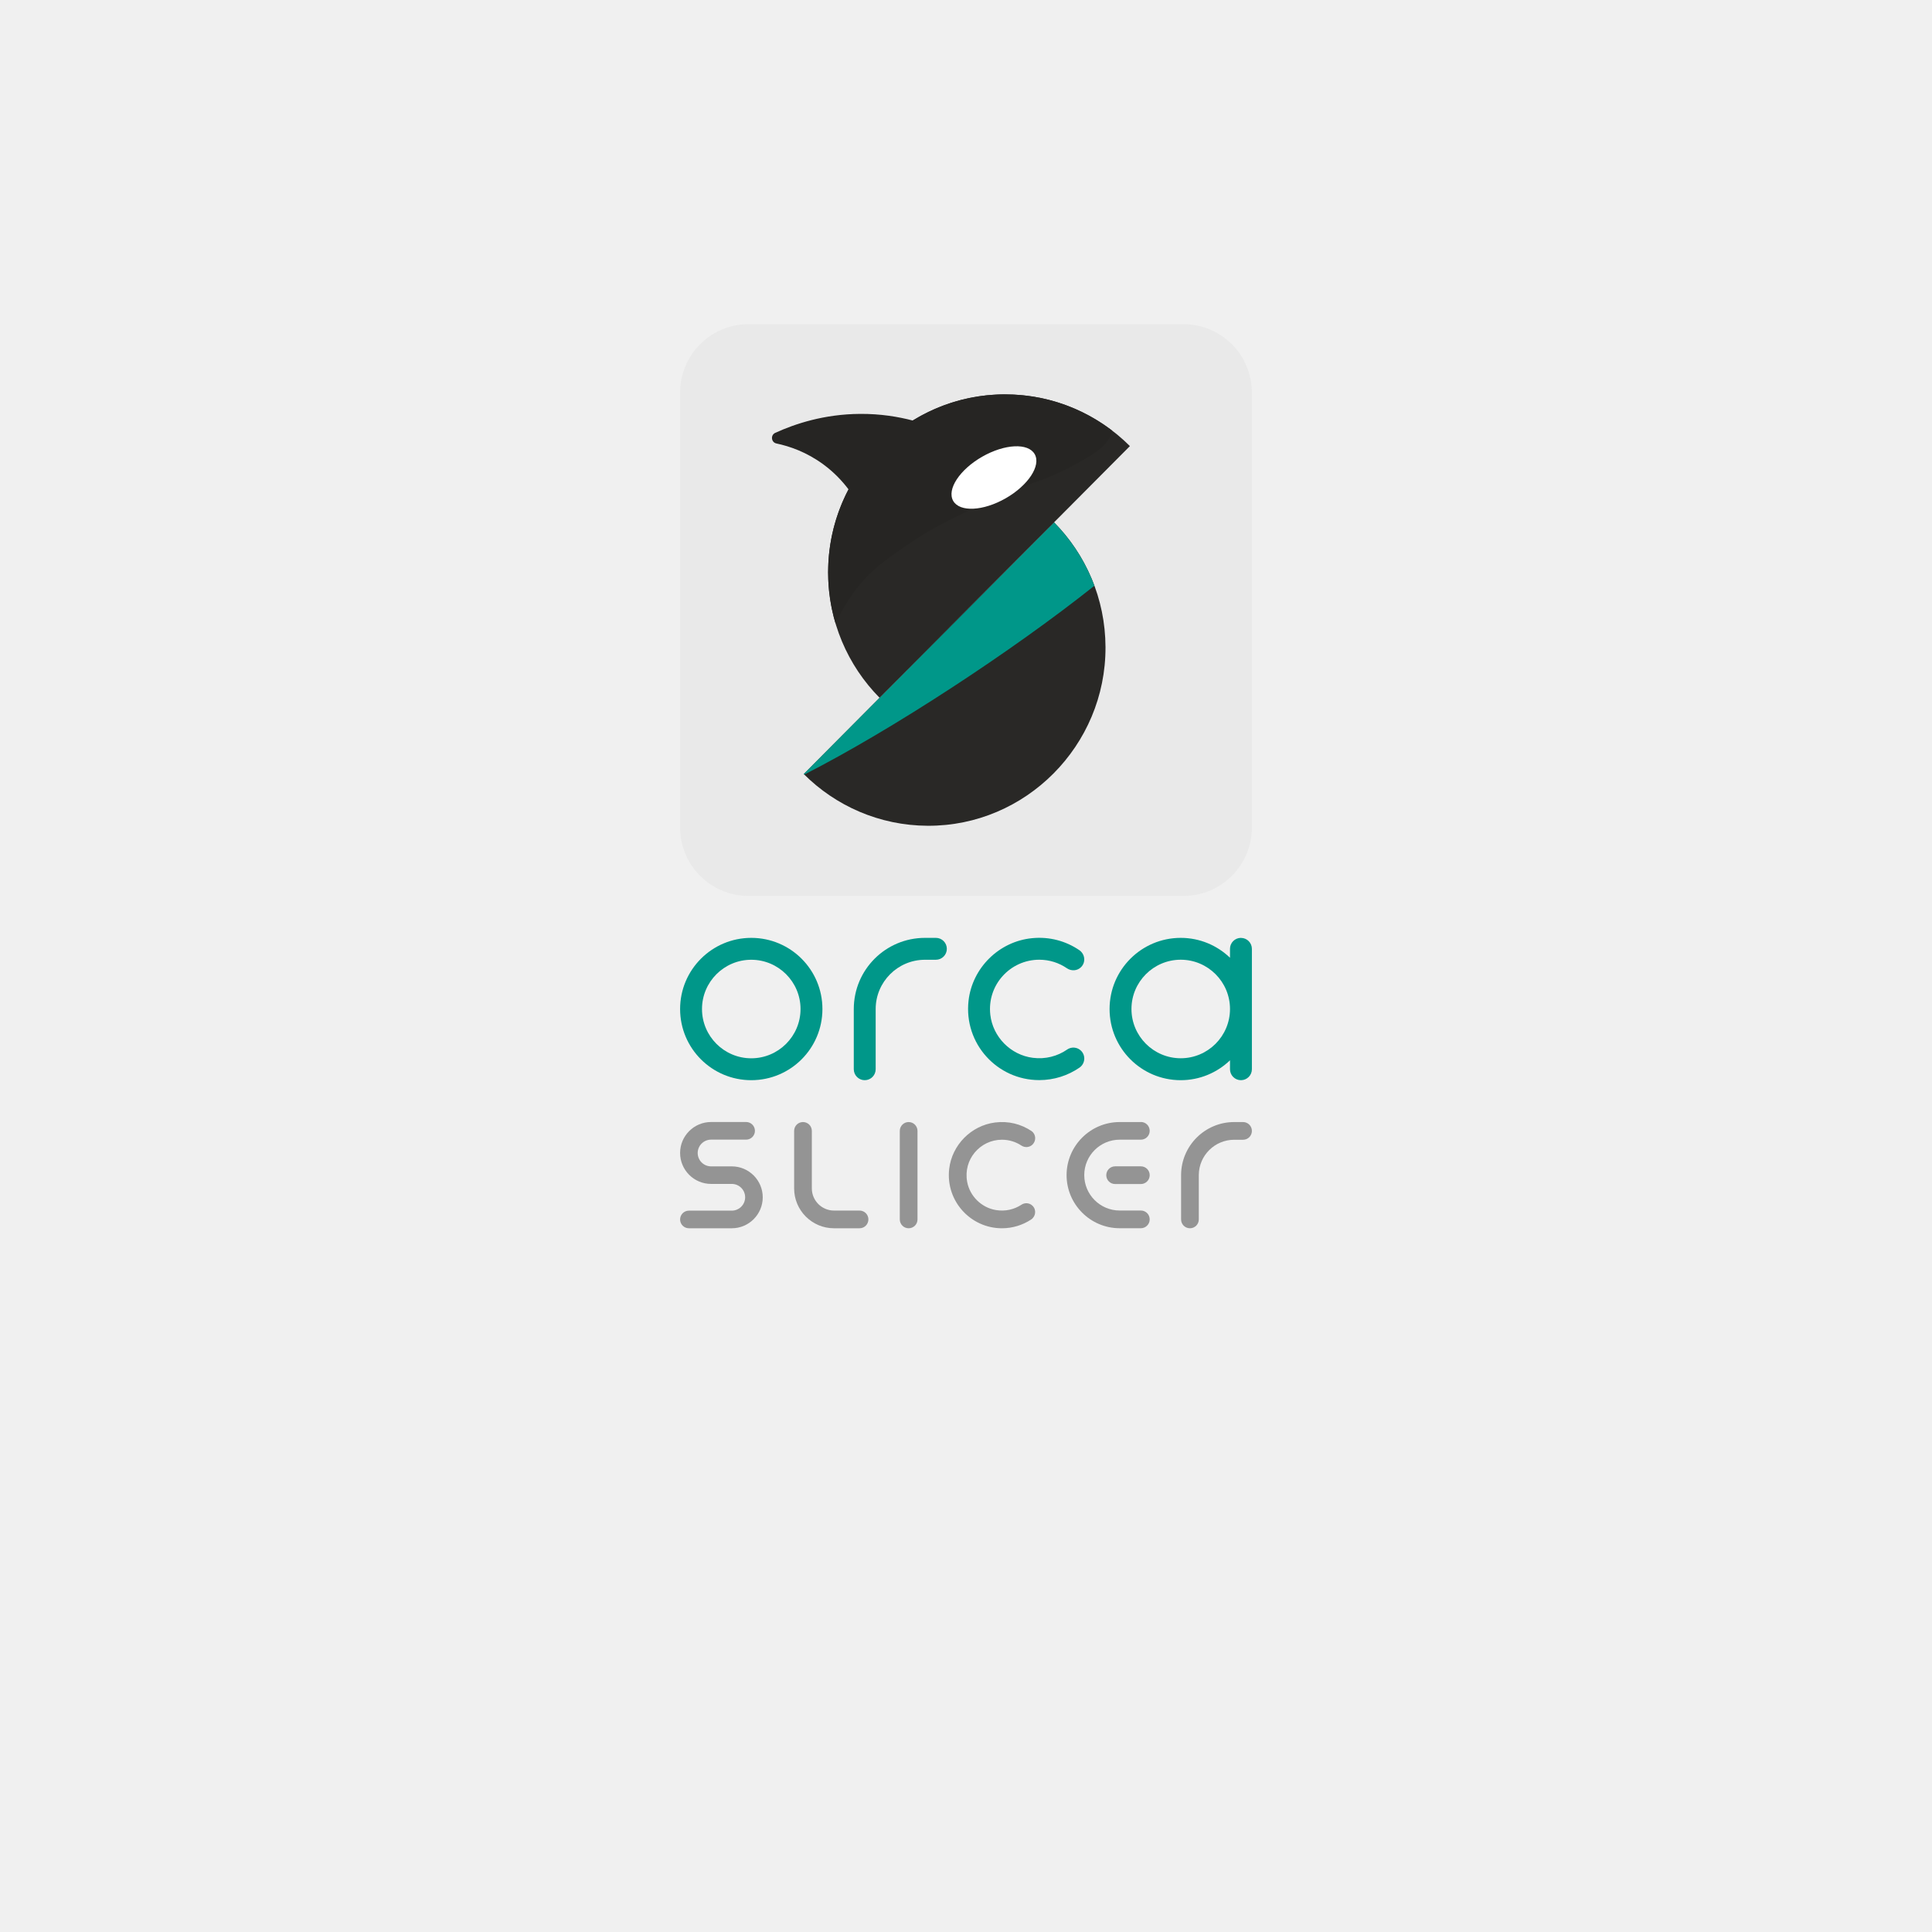
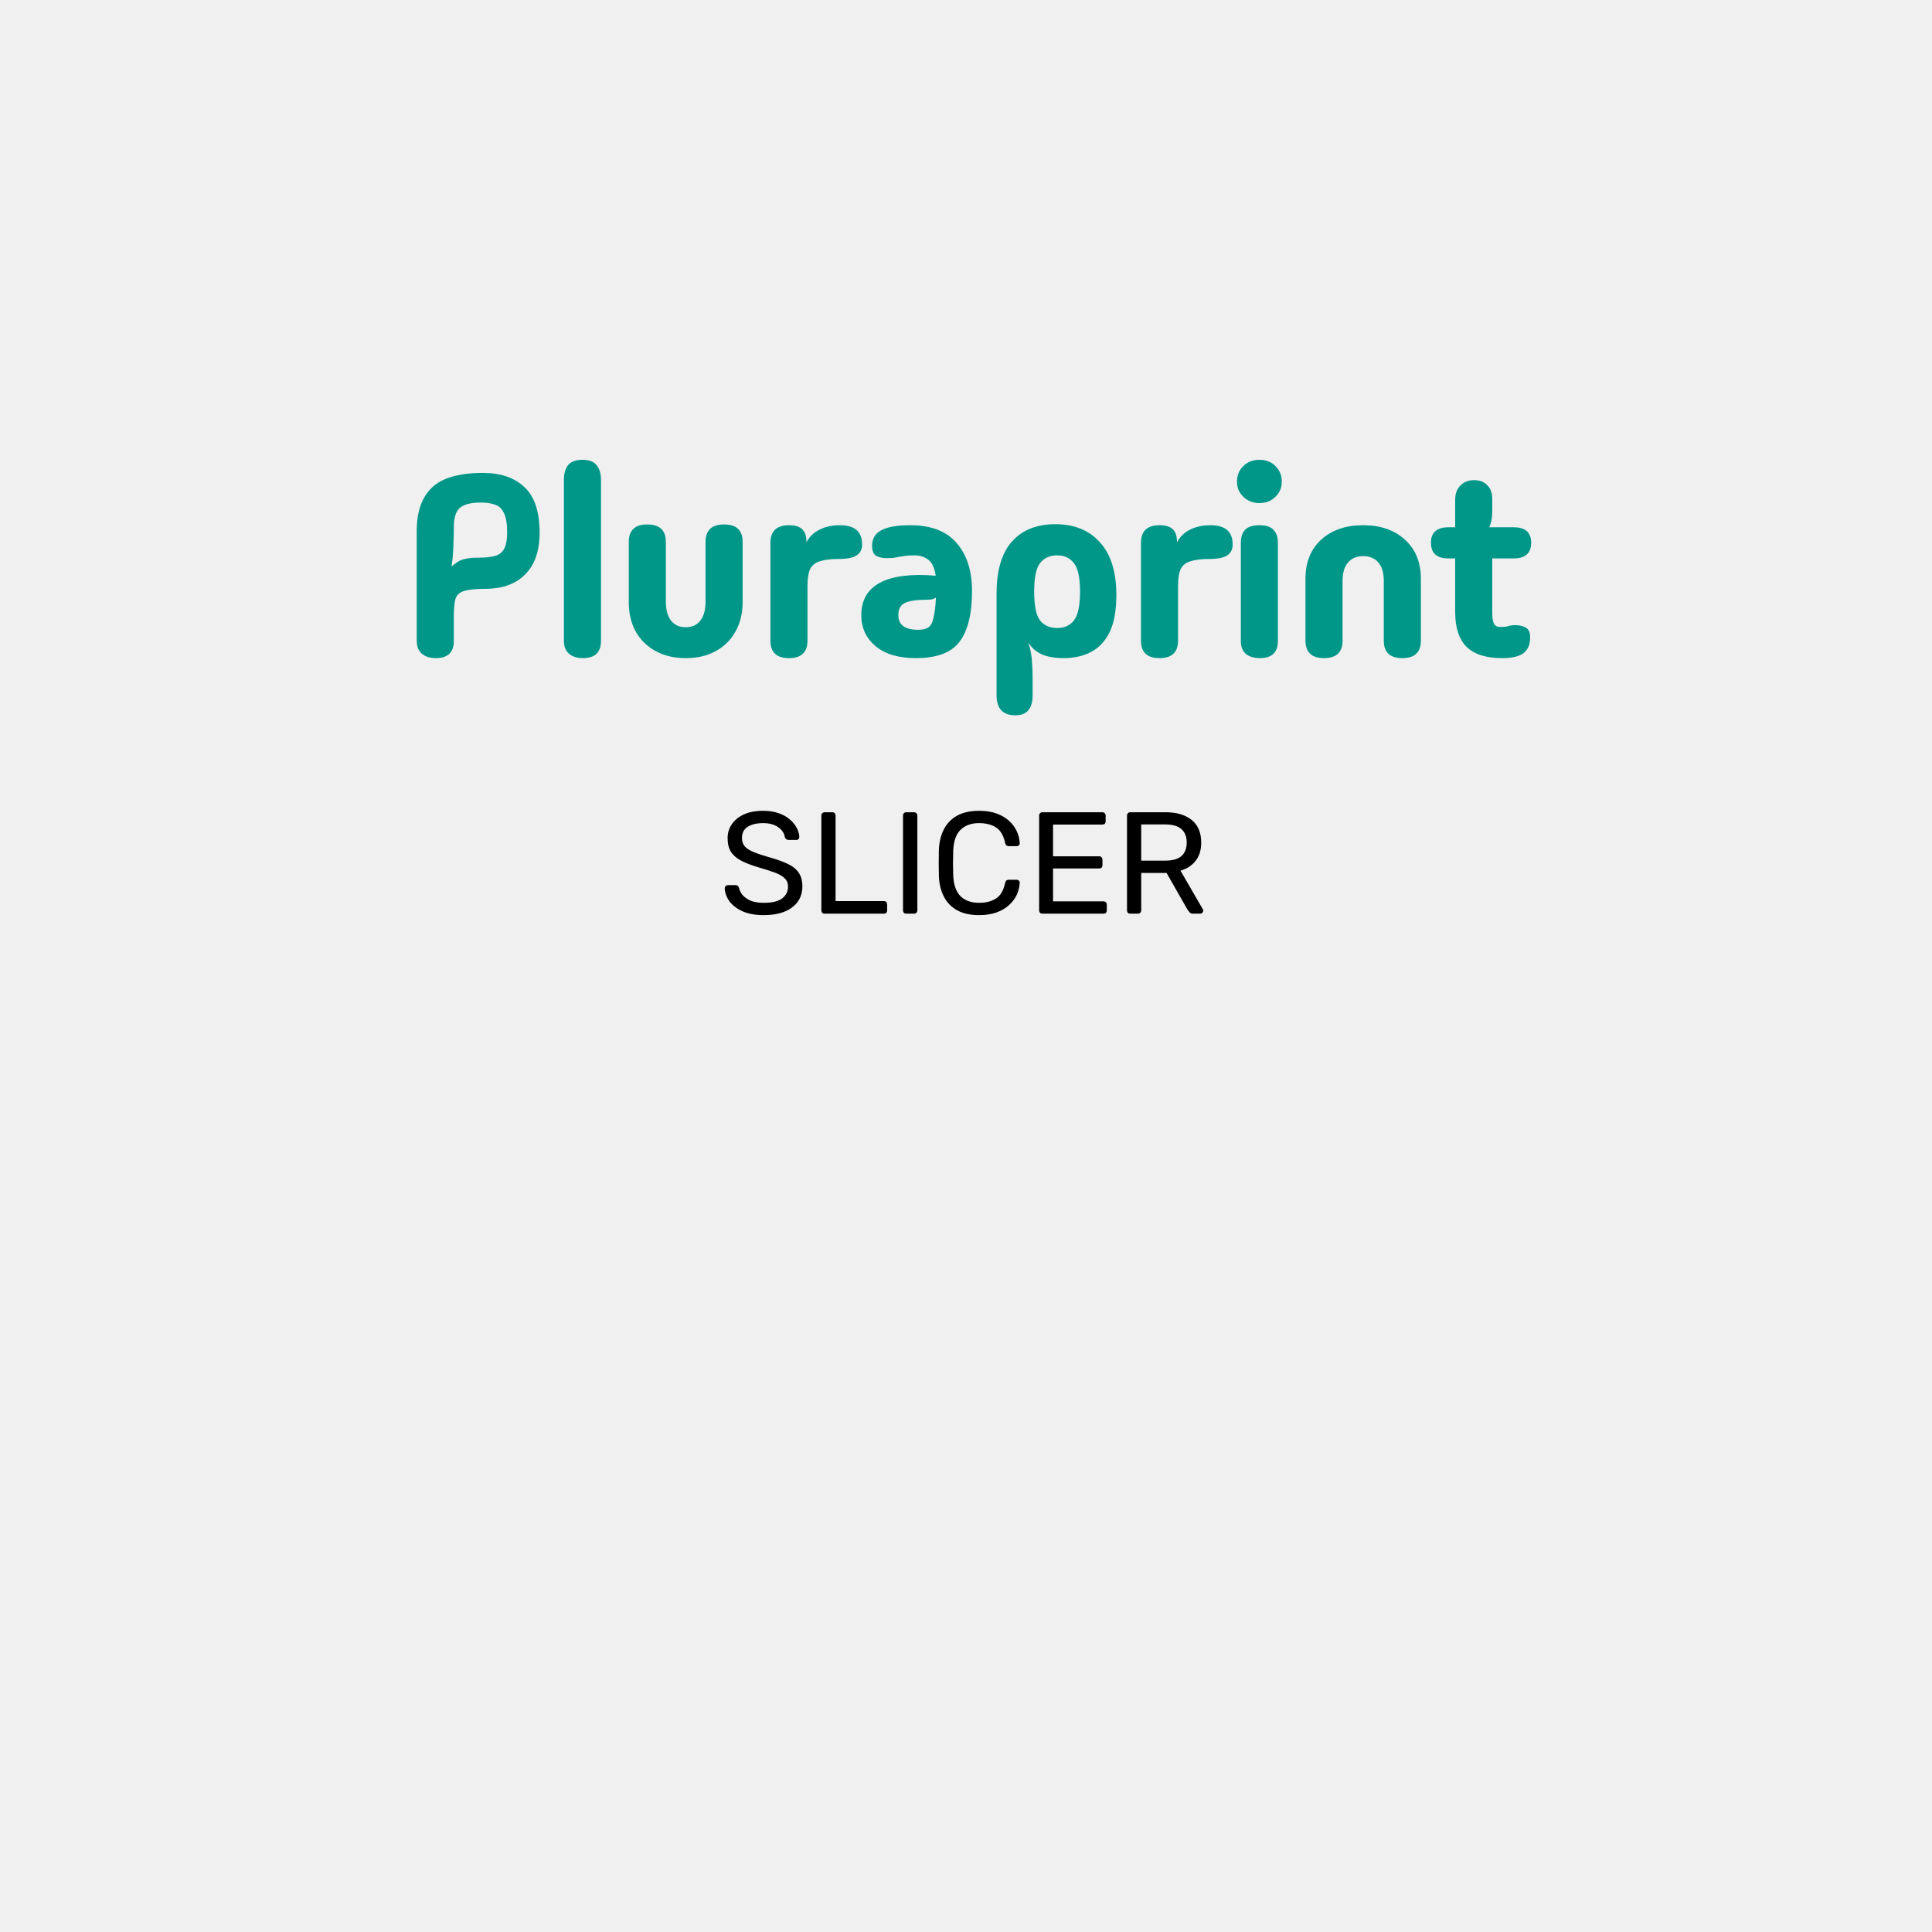
- <svg xmlns="http://www.w3.org/2000/svg" id="a" width="480" height="480" viewBox="0 0 480 480">
-   <g id="b">
-     <g id="c">
-       <rect x="168.97" y="80.54" width="142.05" height="142.05" rx="17" ry="17" style="fill:#e9e9e9;" />
-     </g>
-   </g>
-   <g id="d">
-     <path id="e" d="M199.69,192.31c7.91,7.9,18.79,12.8,30.81,12.85,24.33.1,44.25-19.93,44.16-44.4-.05-12.09-4.92-23.03-12.78-30.98l-62.19,62.53Z" style="fill:#292826;" />
-   </g>
-   <g id="f">
-     <path id="g" d="M261.88,129.78l-62.19,62.53s.09.09.13.13c21.79-11.11,51.62-30.64,72.08-46.91-2.21-5.96-5.66-11.32-10.03-15.75" style="fill:#009789;" />
-   </g>
-   <g id="h">
-     <path id="i" d="M249.72,97.98c-24.29,0-43.97,19.8-43.97,44.22,0,12.16,4.88,23.17,12.78,31.16l62.19-62.53c-7.95-7.94-18.9-12.85-30.99-12.85" style="fill:#292826;" />
-   </g>
-   <g id="j">
-     <path id="k" d="M249.72,97.98c-8.41,0-16.27,2.38-22.95,6.5-3.58-.94-8.02-1.69-13.12-1.65-8.89.06-16.12,2.46-21.04,4.71-1.22.56-1.02,2.37.29,2.64,3.23.68,7.49,2.12,11.7,5.23,2.66,1.96,4.68,4.14,6.21,6.17-3.23,6.16-5.07,13.17-5.07,20.62,0,4.44.65,8.73,1.87,12.78,1.86-4.12,3.81-6.88,4.44-7.74,4.04-5.55,8.31-8.44,14.62-12.7,4.65-3.14,11.1-6.83,29.65-14.45,0,0,5.8-1.63,13.58-6.26,3.1-1.84,5.46-3.58,6.21-6.31.05-.19.1-.38.14-.57-7.38-5.62-16.57-8.96-26.53-8.96" style="fill:#262523;" />
-   </g>
-   <g id="l">
-     <path id="m" d="M257.07,112.84c1.61,2.85-1.62,7.76-7.21,10.96-5.6,3.2-11.44,3.48-13.05.63-1.61-2.85,1.62-7.76,7.21-10.96,5.6-3.2,11.44-3.48,13.05-.63" style="fill:#fff;" />
-   </g>
-   <path d="M225.75,278.77c-1.21,0-2.2.98-2.2,2.2v21.99c0,1.21.98,2.2,2.2,2.2s2.2-.98,2.2-2.2v-21.99c0-1.21-.98-2.2-2.2-2.2Z" style="fill:#949494;" />
-   <path d="M283.44,278.77h-5.26c-7.27,0-13.19,5.92-13.19,13.19s5.92,13.19,13.19,13.19h5.26c1.21,0,2.2-.98,2.2-2.2s-.98-2.2-2.2-2.2h-5.26c-4.85,0-8.8-3.95-8.8-8.8s3.95-8.8,8.8-8.8h5.26c1.21,0,2.2-.98,2.2-2.2s-.98-2.2-2.2-2.2Z" style="fill:#949494;" />
-   <path d="M283.44,289.77h-6.39c-1.21,0-2.2.98-2.2,2.2s.98,2.2,2.2,2.2h6.39c1.21,0,2.2-.98,2.2-2.2s-.98-2.2-2.2-2.2Z" style="fill:#949494;" />
-   <path d="M181.81,305.16h-10.65c-1.21,0-2.19-.98-2.19-2.19s.98-2.19,2.19-2.19h10.65c1.83,0,3.32-1.49,3.32-3.32s-1.49-3.32-3.32-3.32h-5.15c-4.24,0-7.69-3.45-7.69-7.69s3.45-7.69,7.69-7.69h8.71c1.21,0,2.19.98,2.19,2.19s-.98,2.19-2.19,2.19h-8.71c-1.83,0-3.32,1.49-3.32,3.32s1.49,3.32,3.32,3.32h5.15c4.24,0,7.69,3.45,7.69,7.69s-3.45,7.69-7.69,7.69Z" style="fill:#949494;" />
-   <path d="M253.77,299.31c-1.78,1.17-4,1.72-6.36,1.32-3.57-.6-6.46-3.44-7.12-7-1.03-5.58,3.24-10.47,8.64-10.47,1.78,0,3.44.53,4.83,1.45.88.58,2.04.48,2.78-.26h0c.97-.97.84-2.6-.29-3.36-2.53-1.7-5.68-2.54-9.04-2.11-5.94.76-10.71,5.6-11.39,11.55-.9,7.96,5.33,14.73,13.11,14.73,2.67,0,5.15-.8,7.23-2.16,1.18-.78,1.38-2.42.38-3.42h0c-.74-.74-1.9-.85-2.77-.27Z" style="fill:#949494;" />
-   <path d="M213.55,300.76h-6.35c-3.03,0-5.5-2.47-5.5-5.5v-14.29c0-1.21-.98-2.2-2.2-2.2s-2.2.98-2.2,2.2v14.29c0,5.46,4.44,9.9,9.9,9.9h6.35c1.21,0,2.2-.98,2.2-2.2s-.98-2.2-2.2-2.2Z" style="fill:#949494;" />
-   <path d="M308.83,283.17h-2.2c-4.82,0-8.75,3.9-8.79,8.72v11.07c0,1.21-.98,2.2-2.2,2.2s-2.2-.98-2.2-2.2v-11.07c.04-7.24,5.94-13.12,13.19-13.12h2.2c1.21,0,2.2.98,2.2,2.2s-.98,2.2-2.2,2.2Z" style="fill:#949494;" />
-   <path d="M186.65,238.45c6.75,0,12.24,5.49,12.24,12.24s-5.49,12.24-12.24,12.24-12.24-5.49-12.24-12.24,5.49-12.24,12.24-12.24M186.65,233.01c-9.76,0-17.68,7.91-17.68,17.68s7.91,17.68,17.68,17.68,17.68-7.91,17.68-17.68-7.91-17.68-17.68-17.68h0Z" style="fill:#009789;" />
-   <path d="M308.31,233.01c-1.5,0-2.72,1.22-2.72,2.72v2.22c-3.18-3.05-7.48-4.94-12.24-4.94-9.76,0-17.68,7.91-17.68,17.68s7.91,17.68,17.68,17.68c4.75,0,9.06-1.89,12.24-4.94v2.22c0,1.5,1.22,2.72,2.72,2.72s2.72-1.22,2.72-2.72v-29.91c0-1.5-1.22-2.72-2.72-2.72ZM293.35,262.92c-6.75,0-12.24-5.49-12.24-12.24s5.49-12.24,12.24-12.24,12.24,5.49,12.24,12.24-5.49,12.24-12.24,12.24Z" style="fill:#009789;" />
-   <path d="M232.52,233.01h-2.72c-9.76,0-17.68,7.91-17.68,17.68v14.96c0,1.5,1.22,2.72,2.72,2.72s2.72-1.22,2.72-2.72v-14.96c0-6.75,5.49-12.24,12.24-12.24h0s2.72,0,2.72,0c1.5,0,2.72-1.22,2.72-2.72s-1.22-2.72-2.72-2.72Z" style="fill:#009789;" />
-   <path d="M265.11,260.77c-2.37,1.63-5.34,2.45-8.51,2.04-5.51-.7-9.94-5.19-10.56-10.71-.84-7.38,4.94-13.66,12.16-13.66,2.55,0,4.91.78,6.87,2.12,1.1.75,2.57.67,3.52-.28h0c1.22-1.22.99-3.23-.43-4.21-3.29-2.25-7.39-3.42-11.77-2.98-8.19.81-14.84,7.37-15.76,15.55-1.19,10.67,7.13,19.71,17.56,19.71,3.71,0,7.15-1.14,10-3.1,1.41-.97,1.61-2.98.4-4.19h0c-.93-.93-2.39-1.05-3.48-.3Z" style="fill:#009789;" />
+ <svg xmlns="http://www.w3.org/2000/svg" width="480" height="480" viewBox="0 0 480 480" fill="none">
+   <path d="M112.754 159.224C112.754 162.083 111.261 163.512 108.274 163.512C106.823 163.512 105.671 163.149 104.818 162.424C103.965 161.699 103.538 160.632 103.538 159.224V131.896C103.538 127.117 104.797 123.533 107.314 121.144C109.831 118.712 114.055 117.496 119.986 117.496C124.381 117.496 127.815 118.669 130.29 121.016C132.807 123.363 134.066 127.139 134.066 132.344C134.066 136.867 132.871 140.323 130.482 142.712C128.135 145.101 124.807 146.296 120.498 146.296C118.066 146.296 116.295 146.488 115.186 146.872C114.119 147.213 113.437 147.875 113.138 148.856C112.882 149.795 112.754 151.181 112.754 153.016V159.224ZM112.178 140.728C112.69 140.301 113.181 139.939 113.65 139.64C114.119 139.299 114.738 139.043 115.506 138.872C116.317 138.659 117.383 138.552 118.706 138.552C120.541 138.552 121.991 138.403 123.058 138.104C124.125 137.763 124.871 137.144 125.298 136.248C125.767 135.352 126.002 134.051 126.002 132.344C126.002 130.083 125.725 128.44 125.17 127.416C124.658 126.349 123.911 125.667 122.93 125.368C121.991 125.027 120.839 124.856 119.474 124.856C116.999 124.856 115.25 125.304 114.226 126.2C113.245 127.096 112.754 128.653 112.754 130.872C112.754 132.451 112.711 134.179 112.626 136.056C112.541 137.933 112.391 139.491 112.178 140.728ZM149.314 159.224C149.314 162.083 147.82 163.512 144.834 163.512C143.383 163.512 142.231 163.149 141.378 162.424C140.524 161.699 140.098 160.632 140.098 159.224V119.224C140.098 117.688 140.439 116.472 141.122 115.576C141.847 114.68 143.042 114.232 144.706 114.232C146.37 114.232 147.543 114.68 148.226 115.576C148.951 116.472 149.314 117.688 149.314 119.224V159.224ZM170.361 163.512C167.545 163.512 165.07 162.936 162.937 161.784C160.803 160.632 159.139 159.011 157.945 156.92C156.793 154.829 156.217 152.397 156.217 149.624V134.648C156.217 131.747 157.753 130.296 160.825 130.296C163.897 130.296 165.433 131.747 165.433 134.648V149.496C165.433 151.501 165.859 153.059 166.713 154.168C167.566 155.277 168.782 155.832 170.361 155.832C171.939 155.832 173.155 155.277 174.009 154.168C174.862 153.059 175.289 151.501 175.289 149.496V134.648C175.289 131.747 176.825 130.296 179.897 130.296C182.969 130.296 184.505 131.747 184.505 134.648V149.624C184.505 152.397 183.907 154.829 182.713 156.92C181.561 159.011 179.918 160.632 177.785 161.784C175.694 162.936 173.219 163.512 170.361 163.512ZM196.012 163.512C192.94 163.512 191.404 162.061 191.404 159.16V134.904C191.404 131.96 192.94 130.488 196.012 130.488C197.548 130.488 198.657 130.829 199.34 131.512C200.023 132.152 200.364 133.219 200.364 134.712C201.132 133.304 202.22 132.259 203.628 131.576C205.079 130.851 206.764 130.488 208.684 130.488C212.353 130.488 214.188 132.088 214.188 135.288C214.188 136.483 213.74 137.379 212.844 137.976C211.948 138.573 210.476 138.872 208.428 138.872C206.423 138.872 204.844 139.064 203.692 139.448C202.54 139.789 201.729 140.451 201.26 141.432C200.833 142.371 200.62 143.736 200.62 145.528V159.16C200.62 162.061 199.084 163.512 196.012 163.512ZM227.548 163.512C223.281 163.512 219.953 162.531 217.564 160.568C215.174 158.563 213.98 155.981 213.98 152.824C213.98 149.112 215.537 146.424 218.652 144.76C221.809 143.096 226.417 142.52 232.476 143.032C232.177 141.069 231.558 139.747 230.62 139.064C229.681 138.339 228.55 137.976 227.228 137.976C226.161 137.976 225.265 138.04 224.54 138.168C223.857 138.253 223.217 138.36 222.62 138.488C222.022 138.616 221.297 138.68 220.444 138.68C219.292 138.68 218.374 138.488 217.692 138.104C217.009 137.677 216.668 136.845 216.668 135.608C216.668 133.859 217.414 132.579 218.908 131.768C220.444 130.915 222.854 130.488 226.14 130.488C231.345 130.488 235.206 131.981 237.724 134.968C240.241 137.912 241.5 141.859 241.5 146.808C241.5 152.525 240.454 156.749 238.364 159.48C236.316 162.168 232.71 163.512 227.548 163.512ZM223.196 152.824C223.196 155.256 224.838 156.472 228.124 156.472C229.19 156.472 230.022 156.28 230.62 155.896C231.217 155.512 231.644 154.744 231.9 153.592C232.198 152.44 232.412 150.712 232.54 148.408C232.326 148.621 232.049 148.771 231.708 148.856C231.366 148.941 231.025 148.984 230.684 148.984C227.868 148.984 225.905 149.261 224.796 149.816C223.729 150.328 223.196 151.331 223.196 152.824ZM252.265 177.72C249.15 177.72 247.593 176.056 247.593 172.728V147.512C247.593 141.709 248.873 137.379 251.433 134.52C253.993 131.661 257.577 130.232 262.185 130.232C266.878 130.232 270.569 131.725 273.257 134.712C275.988 137.699 277.353 142.072 277.353 147.832C277.353 151.672 276.798 154.744 275.689 157.048C274.58 159.309 273.044 160.952 271.081 161.976C269.118 163 266.857 163.512 264.297 163.512C262.078 163.512 260.244 163.192 258.793 162.552C257.385 161.912 256.276 160.931 255.465 159.608C255.764 160.461 255.977 161.293 256.105 162.104C256.276 162.915 256.382 163.853 256.425 164.92C256.51 165.987 256.553 167.352 256.553 169.016V172.728C256.553 176.056 255.124 177.72 252.265 177.72ZM262.633 156.024C264.425 156.024 265.812 155.405 266.793 154.168C267.817 152.888 268.329 150.499 268.329 147C268.329 143.501 267.817 141.133 266.793 139.896C265.812 138.616 264.425 137.976 262.633 137.976C260.841 137.976 259.433 138.616 258.409 139.896C257.428 141.133 256.937 143.501 256.937 147C256.937 150.499 257.428 152.888 258.409 154.168C259.433 155.405 260.841 156.024 262.633 156.024ZM288.075 163.512C285.003 163.512 283.467 162.061 283.467 159.16V134.904C283.467 131.96 285.003 130.488 288.075 130.488C289.611 130.488 290.72 130.829 291.403 131.512C292.085 132.152 292.427 133.219 292.427 134.712C293.195 133.304 294.283 132.259 295.691 131.576C297.141 130.851 298.827 130.488 300.747 130.488C304.416 130.488 306.251 132.088 306.251 135.288C306.251 136.483 305.803 137.379 304.907 137.976C304.011 138.573 302.539 138.872 300.491 138.872C298.485 138.872 296.907 139.064 295.755 139.448C294.603 139.789 293.792 140.451 293.323 141.432C292.896 142.371 292.683 143.736 292.683 145.528V159.16C292.683 162.061 291.147 163.512 288.075 163.512ZM312.89 124.984C311.311 124.984 309.989 124.472 308.922 123.448C307.855 122.424 307.322 121.165 307.322 119.672C307.322 118.093 307.855 116.792 308.922 115.768C309.989 114.744 311.311 114.232 312.89 114.232C314.511 114.232 315.834 114.744 316.858 115.768C317.925 116.792 318.458 118.093 318.458 119.672C318.458 121.165 317.925 122.424 316.858 123.448C315.834 124.472 314.511 124.984 312.89 124.984ZM317.498 159.224C317.498 162.083 316.005 163.512 313.018 163.512C311.567 163.512 310.415 163.171 309.562 162.488C308.709 161.763 308.282 160.675 308.282 159.224V134.84C308.282 133.475 308.623 132.408 309.306 131.64C310.031 130.872 311.226 130.488 312.89 130.488C314.554 130.488 315.727 130.872 316.41 131.64C317.135 132.408 317.498 133.475 317.498 134.84V159.224ZM328.95 163.512C325.878 163.512 324.342 162.061 324.342 159.16V143.8C324.342 139.704 325.643 136.461 328.246 134.072C330.891 131.683 334.368 130.488 338.678 130.488C342.987 130.488 346.443 131.683 349.046 134.072C351.691 136.461 353.014 139.704 353.014 143.8V159.16C353.014 162.061 351.478 163.512 348.406 163.512C345.334 163.512 343.798 162.061 343.798 159.16V144.312C343.798 142.307 343.35 140.792 342.454 139.768C341.558 138.701 340.299 138.168 338.678 138.168C337.056 138.168 335.798 138.701 334.902 139.768C334.006 140.792 333.558 142.307 333.558 144.312V159.16C333.558 162.061 332.022 163.512 328.95 163.512ZM373.182 163.512C369.214 163.512 366.27 162.573 364.35 160.696C362.473 158.819 361.534 155.939 361.534 152.056V138.744H359.87C356.969 138.744 355.518 137.443 355.518 134.84C355.518 132.28 356.969 131 359.87 131H361.534V124.088C361.534 122.68 361.961 121.528 362.814 120.632C363.71 119.736 364.862 119.288 366.27 119.288C367.635 119.288 368.723 119.715 369.534 120.568C370.345 121.379 370.75 122.509 370.75 123.96V127.096C370.75 128.675 370.494 129.976 369.982 131H376.062C378.963 131 380.414 132.28 380.414 134.84C380.414 137.443 378.963 138.744 376.062 138.744H370.75V152.248C370.75 153.528 370.899 154.445 371.198 155C371.497 155.512 371.987 155.768 372.67 155.768C373.566 155.768 374.227 155.704 374.654 155.576C375.123 155.405 375.699 155.32 376.382 155.32C377.534 155.32 378.451 155.533 379.134 155.96C379.817 156.344 380.158 157.155 380.158 158.392C380.158 160.141 379.603 161.443 378.494 162.296C377.385 163.107 375.614 163.512 373.182 163.512Z" fill="#009789" />
+   <path d="M189.771 227.36C187.683 227.36 185.931 227.048 184.515 226.424C183.099 225.776 182.007 224.948 181.239 223.94C180.495 222.908 180.099 221.816 180.051 220.664C180.051 220.472 180.123 220.304 180.267 220.16C180.435 219.992 180.627 219.908 180.843 219.908H182.679C182.967 219.908 183.183 219.98 183.327 220.124C183.471 220.268 183.567 220.436 183.615 220.628C183.735 221.204 184.023 221.78 184.479 222.356C184.959 222.908 185.619 223.376 186.459 223.76C187.323 224.12 188.427 224.3 189.771 224.3C191.835 224.3 193.347 223.94 194.307 223.22C195.291 222.476 195.783 221.492 195.783 220.268C195.783 219.428 195.519 218.756 194.991 218.252C194.487 217.724 193.707 217.256 192.651 216.848C191.595 216.44 190.227 215.996 188.547 215.516C186.795 215.012 185.343 214.46 184.191 213.86C183.039 213.26 182.175 212.516 181.599 211.628C181.047 210.74 180.771 209.612 180.771 208.244C180.771 206.948 181.119 205.796 181.815 204.788C182.511 203.756 183.507 202.94 184.803 202.34C186.123 201.74 187.719 201.44 189.591 201.44C191.079 201.44 192.375 201.644 193.479 202.052C194.607 202.436 195.543 202.964 196.287 203.636C197.031 204.284 197.595 204.992 197.979 205.76C198.363 206.504 198.567 207.236 198.591 207.956C198.591 208.124 198.531 208.292 198.411 208.46C198.291 208.604 198.099 208.676 197.835 208.676H195.927C195.759 208.676 195.579 208.628 195.387 208.532C195.219 208.436 195.087 208.256 194.991 207.992C194.847 207.008 194.295 206.18 193.335 205.508C192.375 204.836 191.127 204.5 189.591 204.5C188.031 204.5 186.759 204.8 185.775 205.4C184.815 206 184.335 206.936 184.335 208.208C184.335 209.024 184.563 209.708 185.019 210.26C185.475 210.788 186.195 211.256 187.179 211.664C188.163 212.072 189.447 212.504 191.031 212.96C192.951 213.488 194.523 214.052 195.747 214.652C196.971 215.228 197.871 215.96 198.447 216.848C199.047 217.712 199.347 218.828 199.347 220.196C199.347 221.708 198.951 223.004 198.159 224.084C197.367 225.14 196.251 225.956 194.811 226.532C193.395 227.084 191.715 227.36 189.771 227.36ZM204.894 227C204.63 227 204.426 226.928 204.282 226.784C204.138 226.616 204.066 226.412 204.066 226.172V202.628C204.066 202.388 204.138 202.196 204.282 202.052C204.426 201.884 204.63 201.8 204.894 201.8H206.802C207.042 201.8 207.234 201.884 207.378 202.052C207.522 202.196 207.594 202.388 207.594 202.628V223.868H219.582C219.846 223.868 220.05 223.952 220.194 224.12C220.338 224.264 220.41 224.468 220.41 224.732V226.172C220.41 226.412 220.338 226.616 220.194 226.784C220.05 226.928 219.846 227 219.582 227H204.894ZM225.179 227C224.915 227 224.711 226.928 224.567 226.784C224.423 226.616 224.351 226.412 224.351 226.172V202.628C224.351 202.388 224.423 202.196 224.567 202.052C224.711 201.884 224.915 201.8 225.179 201.8H227.087C227.327 201.8 227.519 201.884 227.663 202.052C227.831 202.196 227.915 202.388 227.915 202.628V226.172C227.915 226.412 227.831 226.616 227.663 226.784C227.519 226.928 227.327 227 227.087 227H225.179ZM243.267 227.36C241.059 227.36 239.223 226.952 237.759 226.136C236.319 225.32 235.227 224.18 234.483 222.716C233.739 221.252 233.331 219.548 233.259 217.604C233.235 216.62 233.223 215.564 233.223 214.436C233.223 213.308 233.235 212.228 233.259 211.196C233.331 209.252 233.739 207.548 234.483 206.084C235.227 204.62 236.319 203.48 237.759 202.664C239.223 201.848 241.059 201.44 243.267 201.44C244.923 201.44 246.375 201.668 247.623 202.124C248.871 202.58 249.903 203.192 250.719 203.96C251.559 204.728 252.195 205.592 252.627 206.552C253.059 207.488 253.299 208.46 253.347 209.468C253.371 209.684 253.299 209.864 253.131 210.008C252.987 210.152 252.807 210.224 252.591 210.224H250.611C250.395 210.224 250.203 210.164 250.035 210.044C249.891 209.924 249.783 209.708 249.711 209.396C249.303 207.524 248.535 206.24 247.407 205.544C246.303 204.848 244.911 204.5 243.231 204.5C241.311 204.5 239.787 205.052 238.659 206.156C237.531 207.236 236.919 208.976 236.823 211.376C236.751 213.344 236.751 215.36 236.823 217.424C236.919 219.824 237.531 221.576 238.659 222.68C239.787 223.76 241.311 224.3 243.231 224.3C244.911 224.3 246.303 223.952 247.407 223.256C248.535 222.56 249.303 221.276 249.711 219.404C249.783 219.092 249.891 218.876 250.035 218.756C250.203 218.636 250.395 218.576 250.611 218.576H252.591C252.807 218.576 252.987 218.648 253.131 218.792C253.299 218.936 253.371 219.116 253.347 219.332C253.299 220.34 253.059 221.324 252.627 222.284C252.195 223.22 251.559 224.072 250.719 224.84C249.903 225.608 248.871 226.22 247.623 226.676C246.375 227.132 244.923 227.36 243.267 227.36ZM258.999 227C258.735 227 258.531 226.928 258.387 226.784C258.243 226.616 258.171 226.412 258.171 226.172V202.664C258.171 202.4 258.243 202.196 258.387 202.052C258.531 201.884 258.735 201.8 258.999 201.8H273.867C274.131 201.8 274.335 201.884 274.479 202.052C274.623 202.196 274.695 202.4 274.695 202.664V204.032C274.695 204.296 274.623 204.5 274.479 204.644C274.335 204.788 274.131 204.86 273.867 204.86H261.627V212.744H273.075C273.339 212.744 273.543 212.828 273.687 212.996C273.831 213.14 273.903 213.344 273.903 213.608V214.94C273.903 215.18 273.831 215.384 273.687 215.552C273.543 215.696 273.339 215.768 273.075 215.768H261.627V223.94H274.155C274.419 223.94 274.623 224.012 274.767 224.156C274.911 224.3 274.983 224.504 274.983 224.768V226.172C274.983 226.412 274.911 226.616 274.767 226.784C274.623 226.928 274.419 227 274.155 227H258.999ZM280.831 227C280.567 227 280.363 226.928 280.219 226.784C280.075 226.616 280.003 226.412 280.003 226.172V202.664C280.003 202.4 280.075 202.196 280.219 202.052C280.363 201.884 280.567 201.8 280.831 201.8H289.615C292.327 201.8 294.475 202.436 296.059 203.708C297.643 204.98 298.435 206.864 298.435 209.36C298.435 211.208 297.967 212.72 297.031 213.896C296.119 215.048 294.871 215.852 293.287 216.308L298.831 225.884C298.903 226.028 298.939 226.16 298.939 226.28C298.939 226.472 298.855 226.64 298.687 226.784C298.543 226.928 298.375 227 298.183 227H296.455C296.047 227 295.747 226.892 295.555 226.676C295.363 226.46 295.195 226.244 295.051 226.028L289.831 216.884H283.531V226.172C283.531 226.412 283.447 226.616 283.279 226.784C283.135 226.928 282.931 227 282.667 227H280.831ZM283.531 213.824H289.471C291.271 213.824 292.615 213.452 293.503 212.708C294.391 211.94 294.835 210.812 294.835 209.324C294.835 207.86 294.391 206.744 293.503 205.976C292.639 205.208 291.295 204.824 289.471 204.824H283.531V213.824Z" fill="black" />
</svg>
